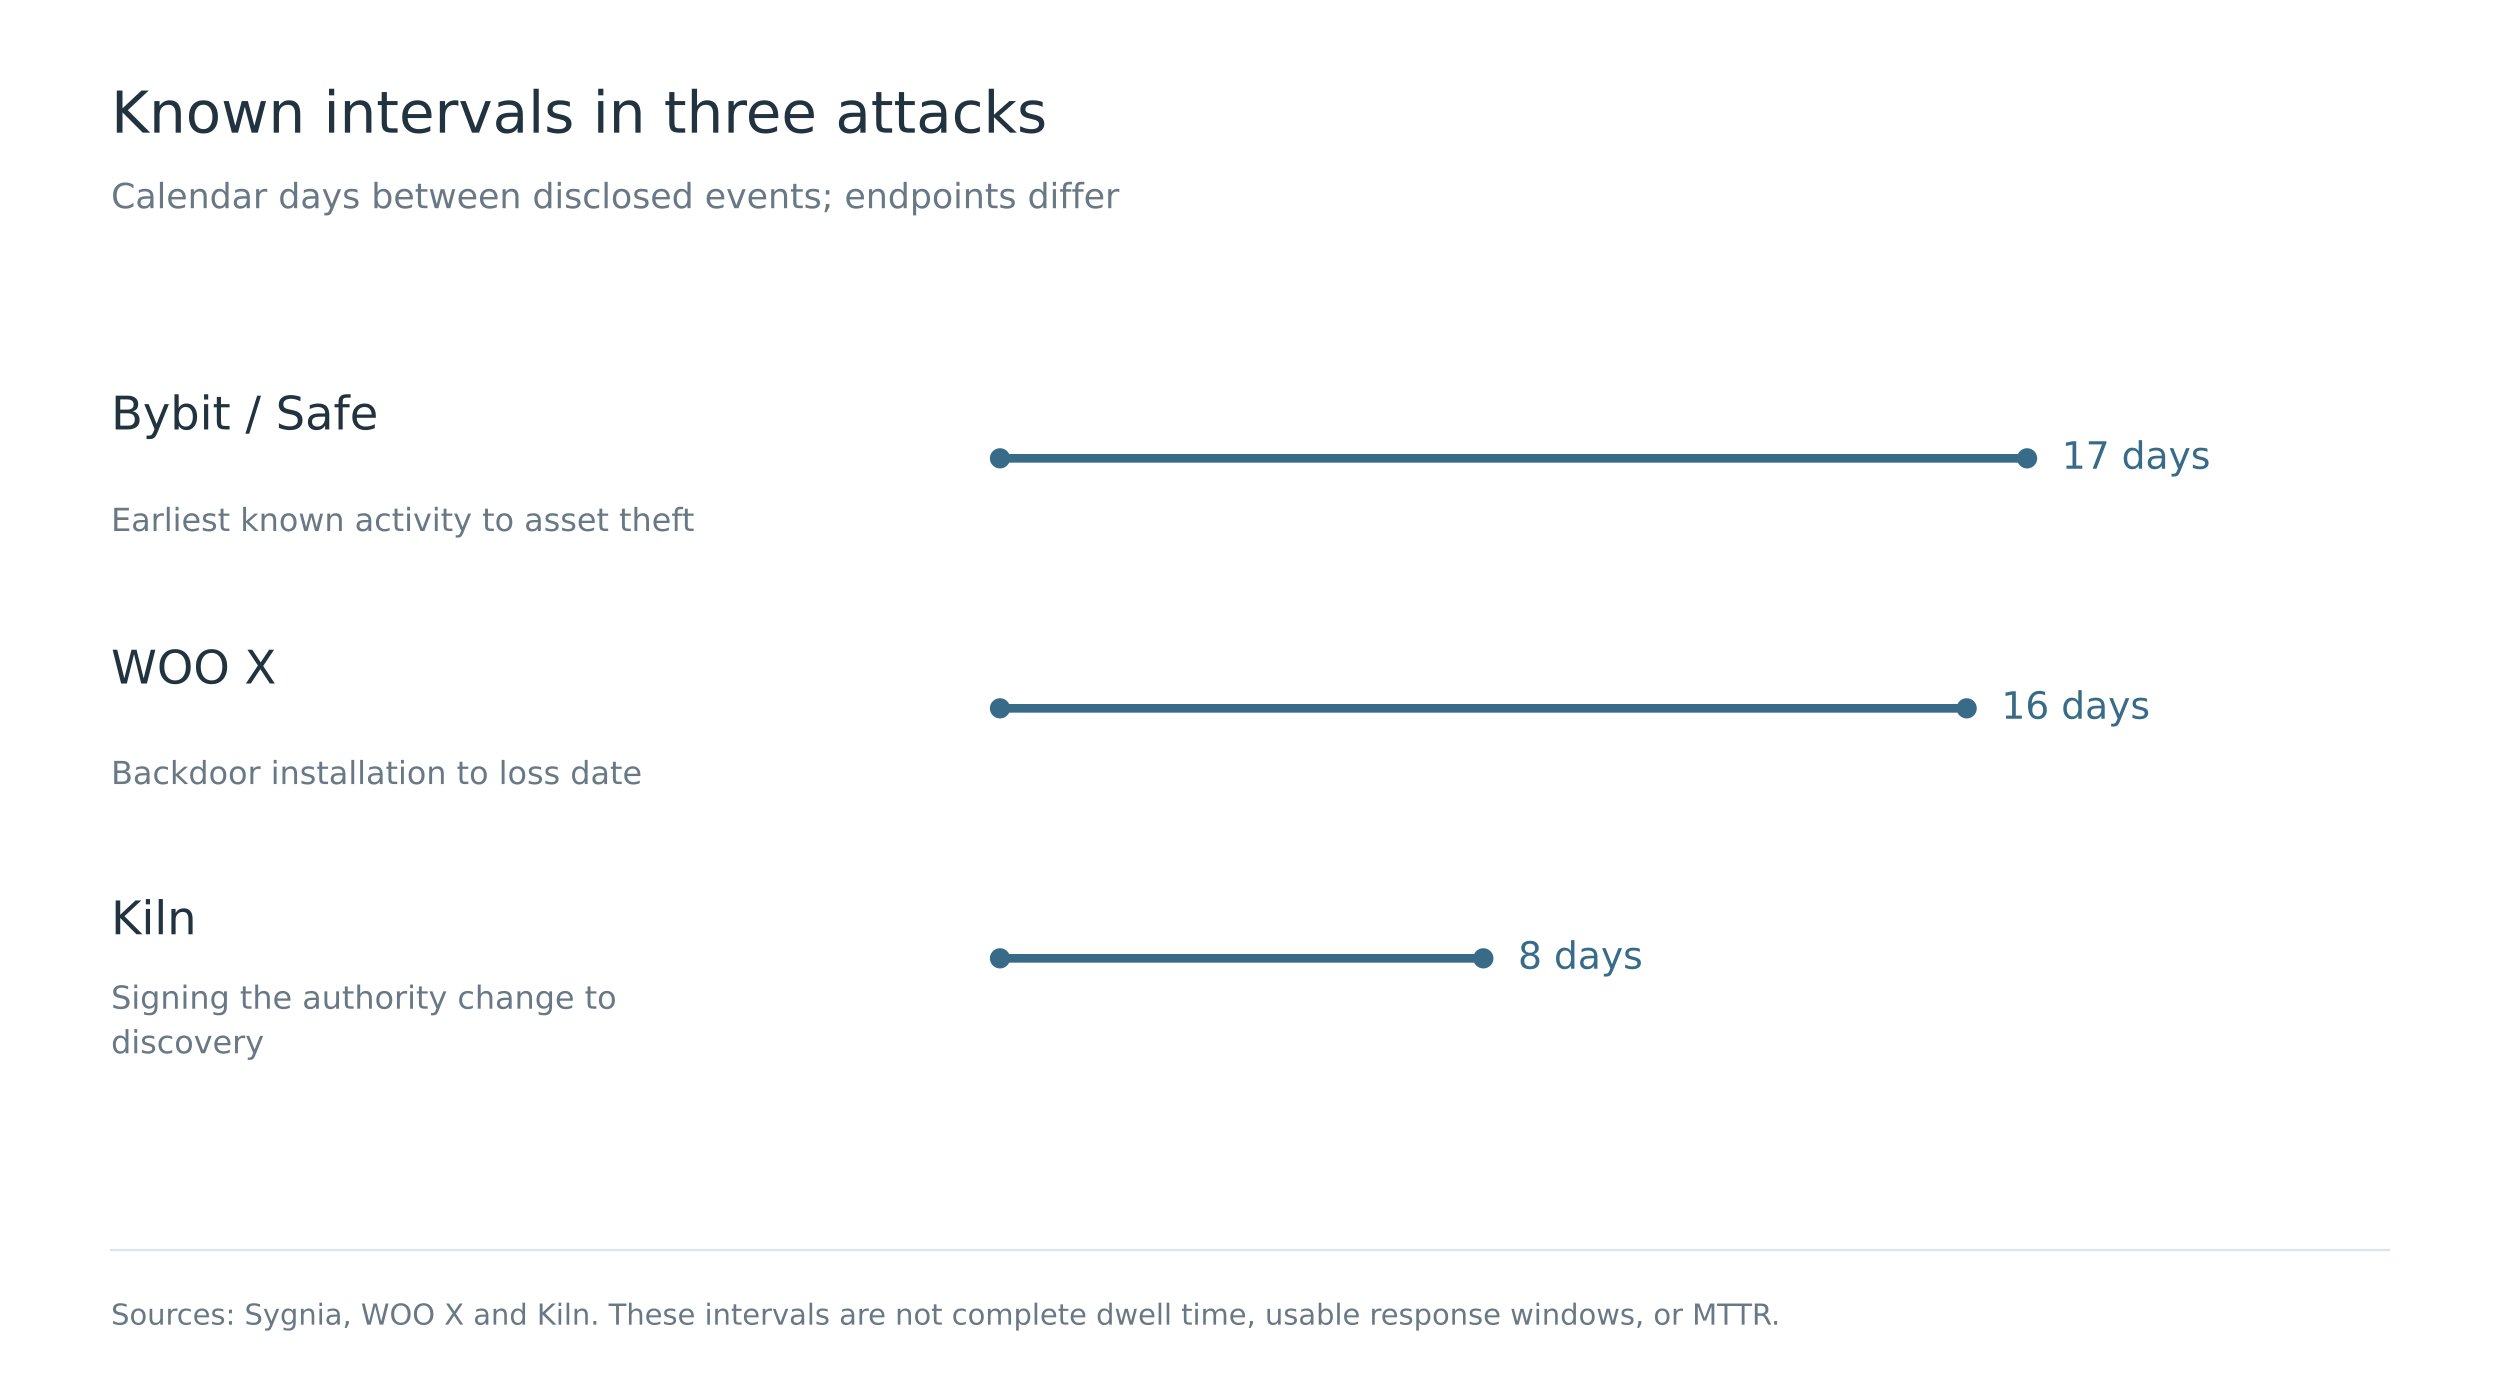
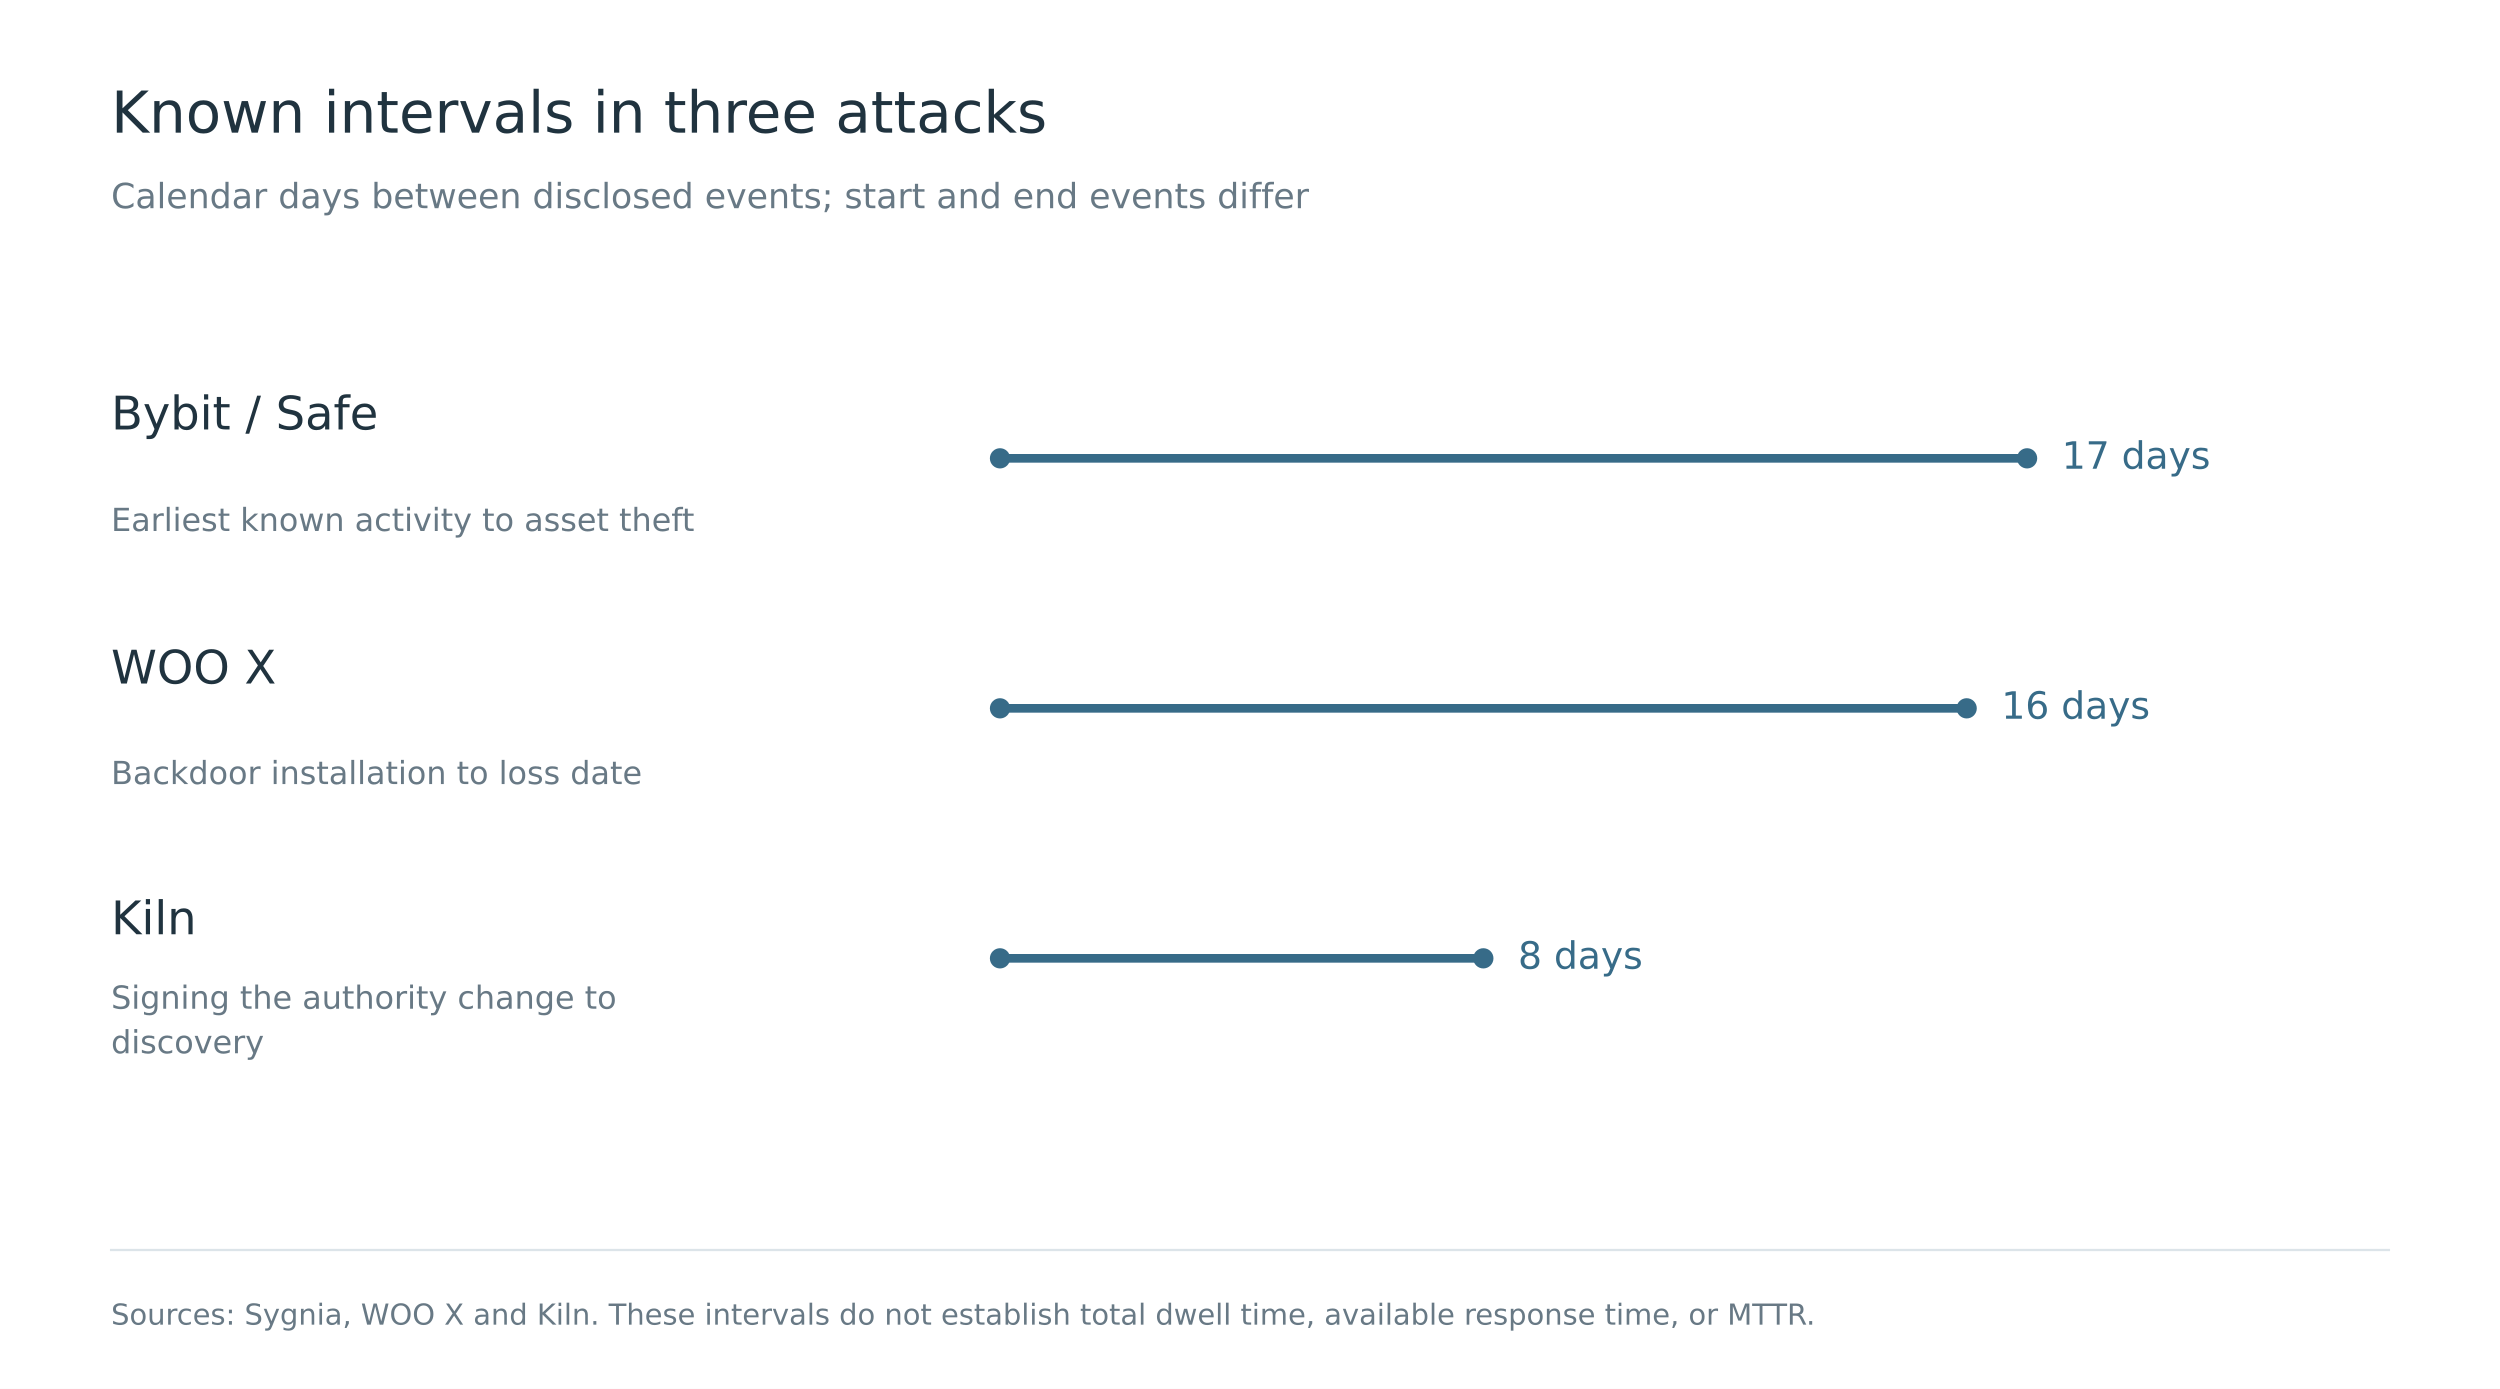
<svg xmlns="http://www.w3.org/2000/svg" xmlns:xlink="http://www.w3.org/1999/xlink" width="864pt" height="480pt" viewBox="0 0 864 480" version="1.1">
  <defs>
    <style type="text/css">*{stroke-linejoin: round; stroke-linecap: butt}</style>
  </defs>
  <g id="figure_1">
    <g id="patch_1">
      <path d="M 0 480 L 864 480 L 864 0 L 0 0 z " style="fill: #ffffff" />
    </g>
    <g id="axes_1">
      <g id="line2d_1">
-         <path d="M 345.6 158.4 L 700.56 158.4 " clip-path="url(#p3535312698)" style="fill: none; stroke: #376b88; stroke-width: 3; stroke-linecap: square" />
+         <path d="M 345.6 158.4 L 700.56 158.4 " clip-path="url(#p4f66ee72c8)" style="fill: none; stroke: #376b88; stroke-width: 3; stroke-linecap: square" />
      </g>
      <g id="line2d_2">
        <defs>
-           <path id="m50f9d07ded" d="M 0 3 C 0.796 3 1.559 2.684 2.121 2.121 C 2.684 1.559 3 0.796 3 0 C 3 -0.796 2.684 -1.559 2.121 -2.121 C 1.559 -2.684 0.796 -3 0 -3 C -0.796 -3 -1.559 -2.684 -2.121 -2.121 C -2.684 -1.559 -3 -0.796 -3 0 C -3 0.796 -2.684 1.559 -2.121 2.121 C -1.559 2.684 -0.796 3 0 3 z " style="stroke: #376b88" />
+           <path id="md4dfbb2dee" d="M 0 3 C 0.796 3 1.559 2.684 2.121 2.121 C 2.684 1.559 3 0.796 3 0 C 3 -0.796 2.684 -1.559 2.121 -2.121 C 1.559 -2.684 0.796 -3 0 -3 C -0.796 -3 -1.559 -2.684 -2.121 -2.121 C -2.684 -1.559 -3 -0.796 -3 0 C -3 0.796 -2.684 1.559 -2.121 2.121 C -1.559 2.684 -0.796 3 0 3 z " style="stroke: #376b88" />
        </defs>
-         <g clip-path="url(#p3535312698)">
-           <use xlink:href="#m50f9d07ded" x="345.6" y="158.4" style="fill: #376b88; stroke: #376b88" />
-           <use xlink:href="#m50f9d07ded" x="700.56" y="158.4" style="fill: #376b88; stroke: #376b88" />
+         <g clip-path="url(#p4f66ee72c8)">
+           <use xlink:href="#md4dfbb2dee" x="345.6" y="158.4" style="fill: #376b88; stroke: #376b88" />
+           <use xlink:href="#md4dfbb2dee" x="700.56" y="158.4" style="fill: #376b88; stroke: #376b88" />
        </g>
      </g>
      <g id="line2d_3">
-         <path d="M 345.6 244.8 L 679.68 244.8 " clip-path="url(#p3535312698)" style="fill: none; stroke: #376b88; stroke-width: 3; stroke-linecap: square" />
+         <path d="M 345.6 244.8 L 679.68 244.8 " clip-path="url(#p4f66ee72c8)" style="fill: none; stroke: #376b88; stroke-width: 3; stroke-linecap: square" />
      </g>
      <g id="line2d_4">
-         <g clip-path="url(#p3535312698)">
-           <use xlink:href="#m50f9d07ded" x="345.6" y="244.8" style="fill: #376b88; stroke: #376b88" />
-           <use xlink:href="#m50f9d07ded" x="679.68" y="244.8" style="fill: #376b88; stroke: #376b88" />
+         <g clip-path="url(#p4f66ee72c8)">
+           <use xlink:href="#md4dfbb2dee" x="345.6" y="244.8" style="fill: #376b88; stroke: #376b88" />
+           <use xlink:href="#md4dfbb2dee" x="679.68" y="244.8" style="fill: #376b88; stroke: #376b88" />
        </g>
      </g>
      <g id="line2d_5">
-         <path d="M 345.6 331.2 L 512.64 331.2 " clip-path="url(#p3535312698)" style="fill: none; stroke: #376b88; stroke-width: 3; stroke-linecap: square" />
+         <path d="M 345.6 331.2 L 512.64 331.2 " clip-path="url(#p4f66ee72c8)" style="fill: none; stroke: #376b88; stroke-width: 3; stroke-linecap: square" />
      </g>
      <g id="line2d_6">
-         <g clip-path="url(#p3535312698)">
-           <use xlink:href="#m50f9d07ded" x="345.6" y="331.2" style="fill: #376b88; stroke: #376b88" />
-           <use xlink:href="#m50f9d07ded" x="512.64" y="331.2" style="fill: #376b88; stroke: #376b88" />
+         <g clip-path="url(#p4f66ee72c8)">
+           <use xlink:href="#md4dfbb2dee" x="345.6" y="331.2" style="fill: #376b88; stroke: #376b88" />
+           <use xlink:href="#md4dfbb2dee" x="512.64" y="331.2" style="fill: #376b88; stroke: #376b88" />
        </g>
      </g>
      <g id="line2d_7">
-         <path d="M 38.4 432 L 825.6 432 " clip-path="url(#p3535312698)" style="fill: none; stroke: #dce4e9; stroke-width: 0.8; stroke-linecap: square" />
+         <path d="M 38.4 432 L 825.6 432 " clip-path="url(#p4f66ee72c8)" style="fill: none; stroke: #dce4e9; stroke-width: 0.8; stroke-linecap: square" />
      </g>
      <g id="text_1">
        <text style="font-size: 20px; font-family: 'DejaVu Sans'; text-anchor: start; fill: #20333f" x="38.4" y="45.856" transform="rotate(-0 38.4 45.85625)">Known intervals in three attacks</text>
      </g>
      <g id="text_2">
-         <text style="font-size: 12px; font-family: 'DejaVu Sans'; text-anchor: start; fill: #687985" x="38.4" y="71.951" transform="rotate(-0 38.4 71.95125)">Calendar days between disclosed events; endpoints differ</text>
+         <text style="font-size: 12px; font-family: 'DejaVu Sans'; text-anchor: start; fill: #687985" x="38.4" y="71.951" transform="rotate(-0 38.4 71.95125)">Calendar days between disclosed events; start and end events differ</text>
      </g>
      <g id="text_3">
        <text style="font-size: 16px; font-family: 'DejaVu Sans'; text-anchor: start; fill: #20333f" x="38.4" y="148.415" transform="rotate(-0 38.4 148.415)">Bybit / Safe</text>
      </g>
      <g id="text_4">
        <text style="font-size: 11px; font-family: 'DejaVu Sans'; text-anchor: start; fill: #687985" x="38.4" y="183.515" transform="rotate(-0 38.4 183.5153)">Earliest known activity to asset theft</text>
      </g>
      <g id="text_5">
        <text style="font-size: 13px; font-family: 'DejaVu Sans'; text-anchor: start; fill: #376b88" x="712.56" y="161.987" transform="rotate(-0 712.56 161.9872)">17 days</text>
      </g>
      <g id="text_6">
        <text style="font-size: 16px; font-family: 'DejaVu Sans'; text-anchor: start; fill: #20333f" x="38.4" y="236.224" transform="rotate(-0 38.4 236.2237)">WOO X</text>
      </g>
      <g id="text_7">
        <text style="font-size: 11px; font-family: 'DejaVu Sans'; text-anchor: start; fill: #687985" x="38.4" y="270.981" transform="rotate(-0 38.4 270.9809)">Backdoor installation to loss date</text>
      </g>
      <g id="text_8">
        <text style="font-size: 13px; font-family: 'DejaVu Sans'; text-anchor: start; fill: #376b88" x="691.68" y="248.387" transform="rotate(-0 691.68 248.3872)">16 days</text>
      </g>
      <g id="text_9">
        <text style="font-size: 16px; font-family: 'DejaVu Sans'; text-anchor: start; fill: #20333f" x="38.4" y="322.879" transform="rotate(-0 38.4 322.8788)">Kiln</text>
      </g>
      <g id="text_10">
        <text style="font-size: 11px; font-family: 'DejaVu Sans'; fill: #687985" transform="translate(38.4 348.6153)">Signing the authority change to</text>
        <text style="font-size: 11px; font-family: 'DejaVu Sans'; fill: #687985" transform="translate(38.4 364.0153)">discovery</text>
      </g>
      <g id="text_11">
        <text style="font-size: 13px; font-family: 'DejaVu Sans'; text-anchor: start; fill: #376b88" x="524.64" y="334.787" transform="rotate(-0 524.64 334.7872)">8 days</text>
      </g>
      <g id="text_12">
-         <text style="font-size: 10px; font-family: 'DejaVu Sans'; text-anchor: start; fill: #687985" x="38.4" y="457.799" transform="rotate(-0 38.4 457.7994)">Sources: Sygnia, WOO X and Kiln. These intervals are not complete dwell time, usable response windows, or MTTR.</text>
+         <text style="font-size: 10px; font-family: 'DejaVu Sans'; text-anchor: start; fill: #687985" x="38.4" y="457.799" transform="rotate(-0 38.4 457.7994)">Sources: Sygnia, WOO X and Kiln. These intervals do not establish total dwell time, available response time, or MTTR.</text>
      </g>
    </g>
  </g>
  <defs>
-     <clipPath id="p3535312698">
+     <clipPath id="p4f66ee72c8">
      <rect x="0" y="0" width="864" height="480" />
    </clipPath>
  </defs>
</svg>
